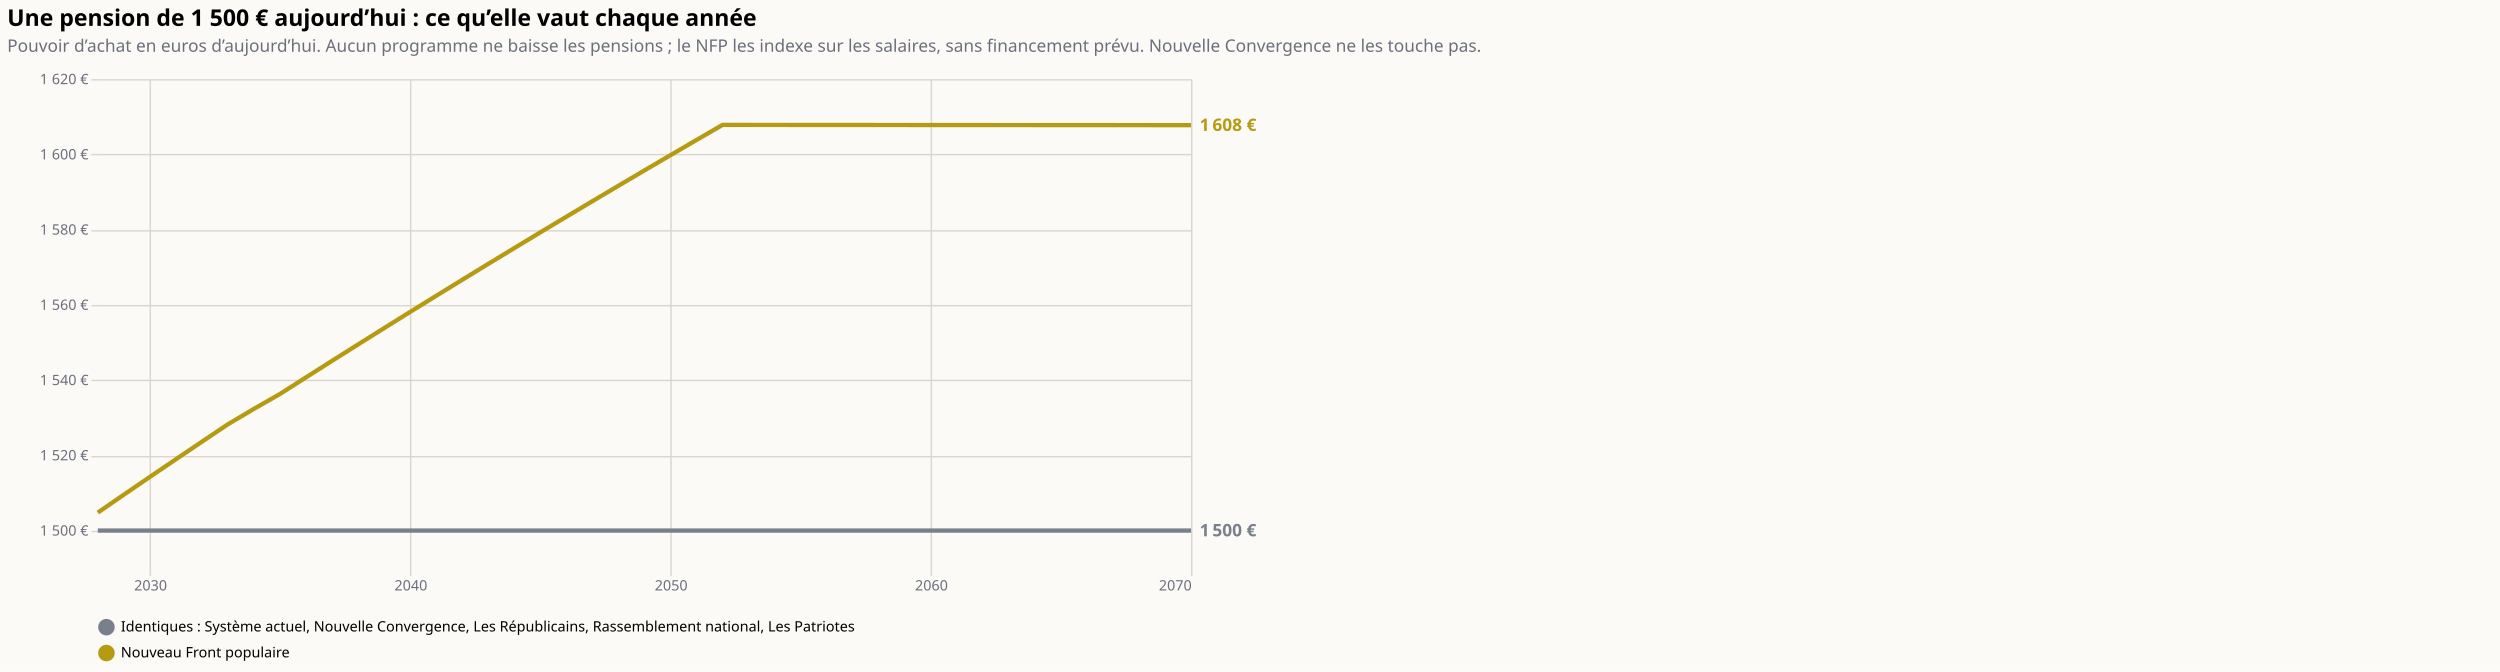
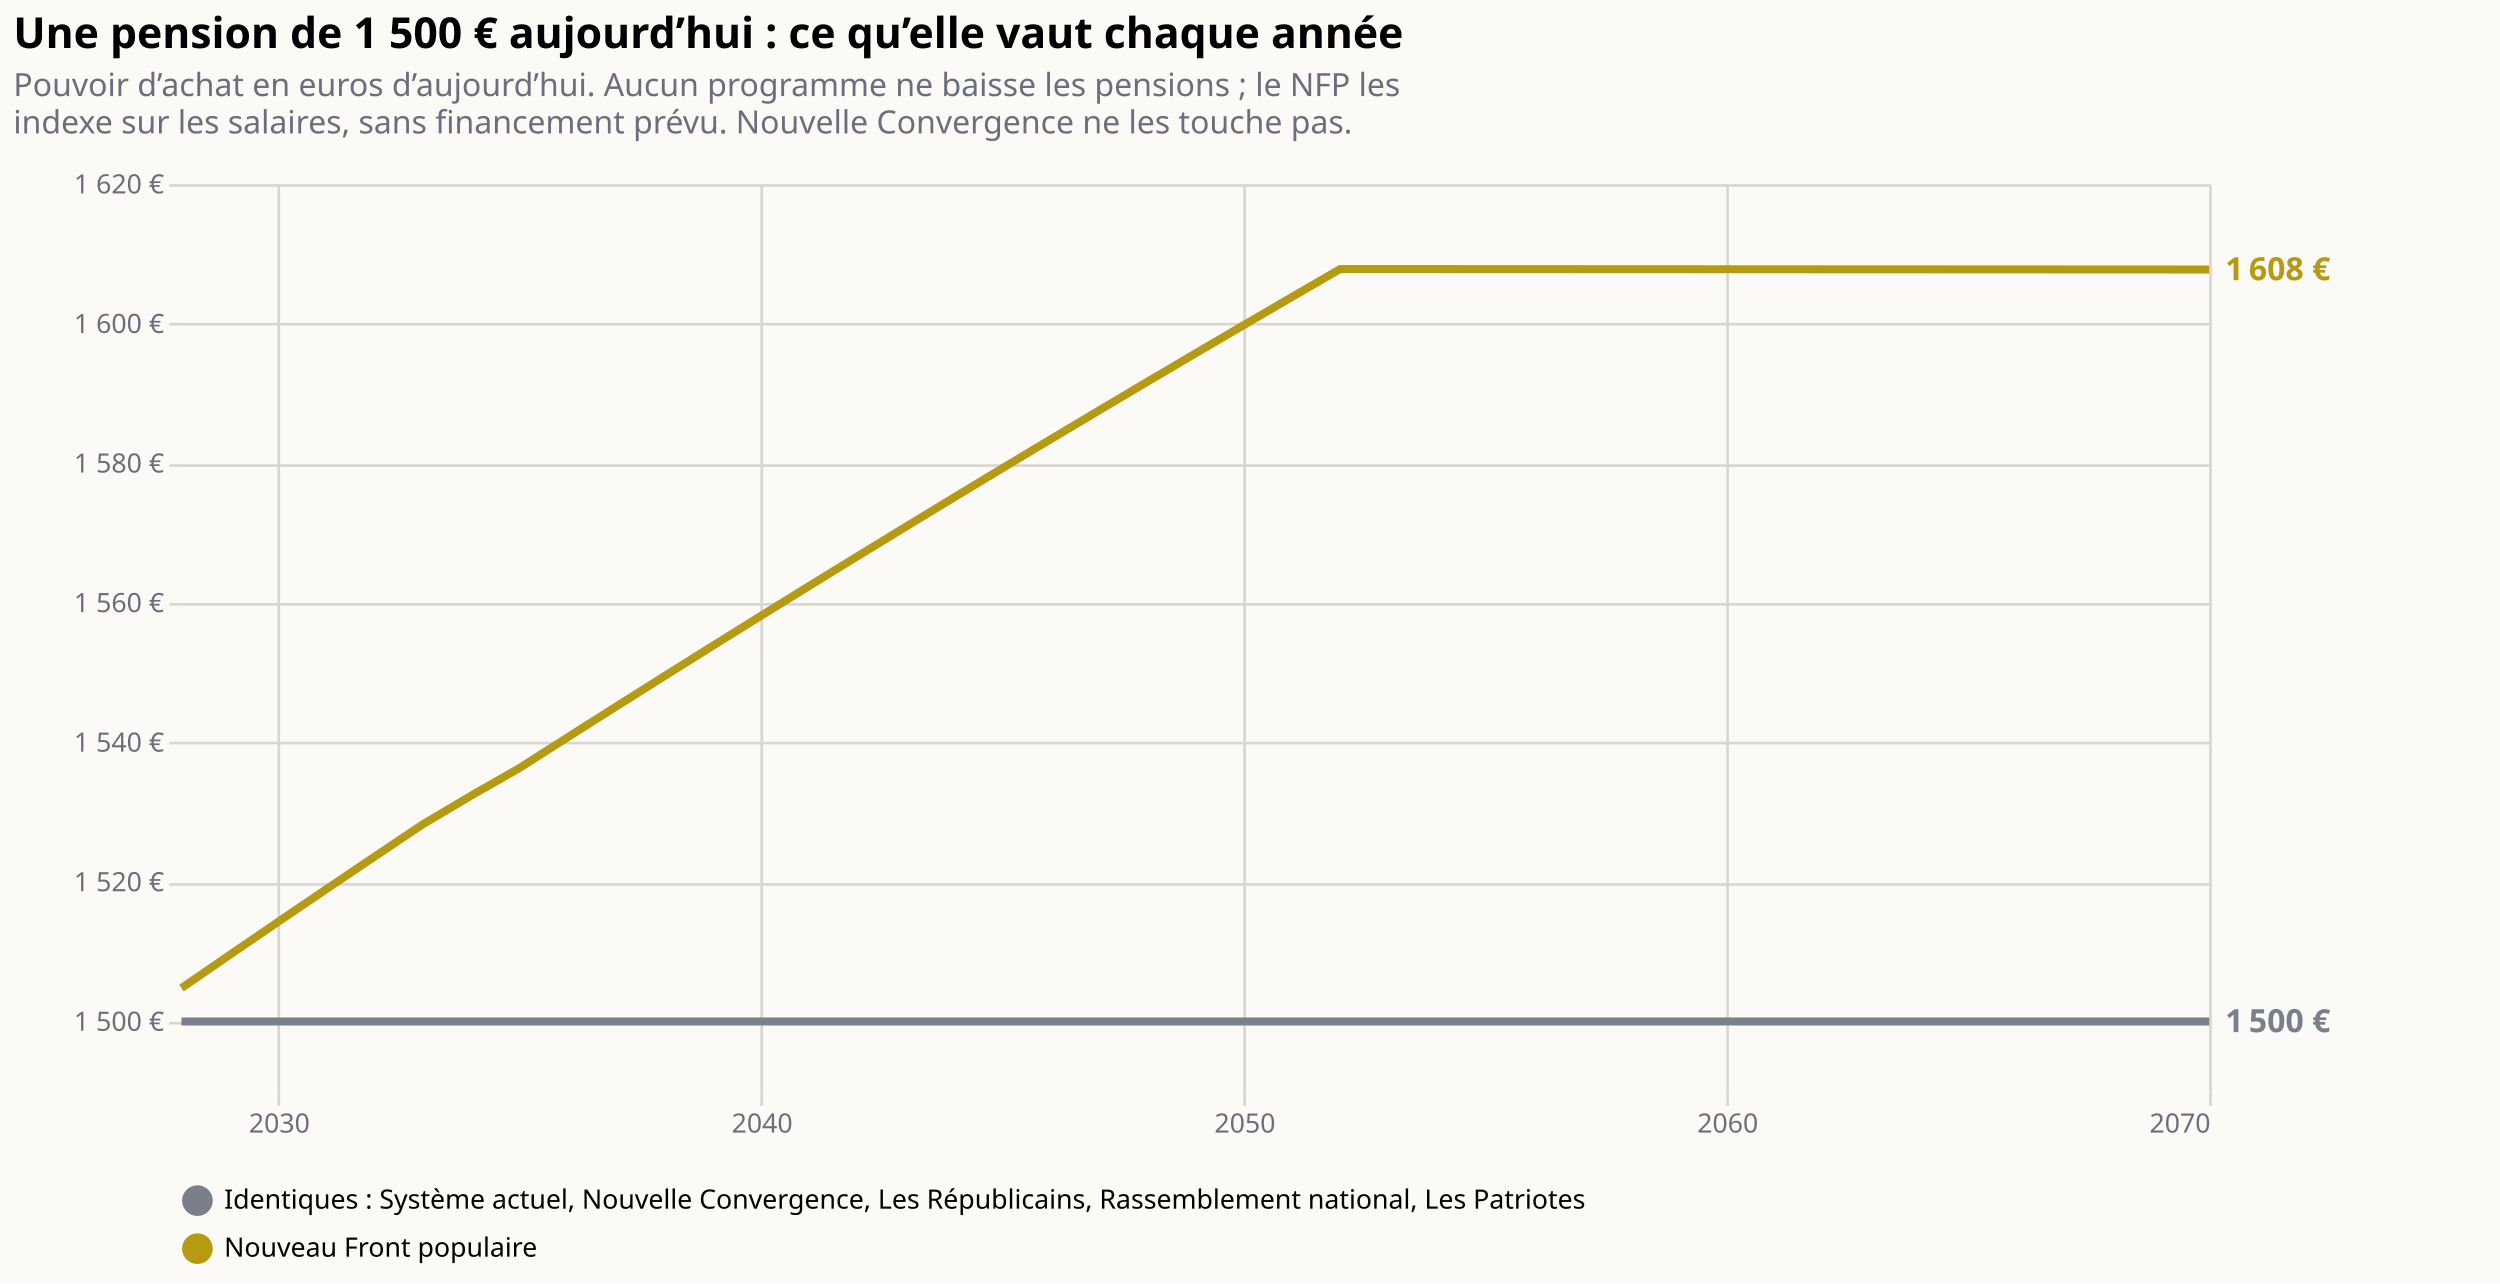
- <svg xmlns="http://www.w3.org/2000/svg" version="1.1" class="marks" width="1738" height="467" viewBox="0 0 1738 467">
-   <rect width="1738" height="467" fill="#fbfaf7" />
-   <g fill="none" stroke-miterlimit="4" transform="translate(68,55)">
+ <svg xmlns="http://www.w3.org/2000/svg" version="1.1" class="marks" width="937" height="481" viewBox="0 0 937 481">
+   <rect width="937" height="481" fill="#fbfaf7" />
+   <g fill="none" stroke-miterlimit="4" transform="translate(68,69)">
    <g class="mark-group role-frame root" role="graphics-object" aria-roledescription="group mark container">
      <g transform="translate(0,0)">
        <path class="background" aria-hidden="true" d="M0,0h760v340h-760Z" />
        <g>
          <g class="mark-group role-axis" aria-hidden="true">
            <g transform="translate(0.5,340.5)">
              <path class="background" aria-hidden="true" d="M0,0h0v0h0Z" pointer-events="none" />
              <g>
                <g class="mark-rule role-axis-grid" pointer-events="none">
                  <line transform="translate(36,-340)" x2="0" y2="340" stroke="#d9d6cf" stroke-width="1" opacity="1" />
                  <line transform="translate(217,-340)" x2="0" y2="340" stroke="#d9d6cf" stroke-width="1" opacity="1" />
                  <line transform="translate(398,-340)" x2="0" y2="340" stroke="#d9d6cf" stroke-width="1" opacity="1" />
                  <line transform="translate(579,-340)" x2="0" y2="340" stroke="#d9d6cf" stroke-width="1" opacity="1" />
                  <line transform="translate(760,-340)" x2="0" y2="340" stroke="#d9d6cf" stroke-width="1" opacity="1" />
                </g>
              </g>
              <path class="foreground" aria-hidden="true" d="" pointer-events="none" display="none" />
            </g>
          </g>
          <g class="mark-group role-axis" aria-hidden="true">
            <g transform="translate(0.5,0.5)">
              <path class="background" aria-hidden="true" d="M0,0h0v0h0Z" pointer-events="none" />
              <g>
                <g class="mark-rule role-axis-grid" pointer-events="none">
                  <line transform="translate(0,314)" x2="760" y2="0" stroke="#d9d6cf" stroke-width="1" opacity="1" />
                  <line transform="translate(0,262)" x2="760" y2="0" stroke="#d9d6cf" stroke-width="1" opacity="1" />
                  <line transform="translate(0,209)" x2="760" y2="0" stroke="#d9d6cf" stroke-width="1" opacity="1" />
                  <line transform="translate(0,157)" x2="760" y2="0" stroke="#d9d6cf" stroke-width="1" opacity="1" />
                  <line transform="translate(0,105)" x2="760" y2="0" stroke="#d9d6cf" stroke-width="1" opacity="1" />
                  <line transform="translate(0,52)" x2="760" y2="0" stroke="#d9d6cf" stroke-width="1" opacity="1" />
                  <line transform="translate(0,0)" x2="760" y2="0" stroke="#d9d6cf" stroke-width="1" opacity="1" />
                </g>
              </g>
              <path class="foreground" aria-hidden="true" d="" pointer-events="none" display="none" />
            </g>
          </g>
          <g class="mark-group role-axis" role="graphics-symbol" aria-roledescription="axis" aria-label="X-axis for a linear scale with values from 2028 to 2070">
            <g transform="translate(0.5,340.5)">
              <path class="background" aria-hidden="true" d="M0,0h0v0h0Z" pointer-events="none" />
              <g>
                <g class="mark-rule role-axis-tick" pointer-events="none">
                  <line transform="translate(36,0)" x2="0" y2="5" stroke="#d9d6cf" stroke-width="1" opacity="1" />
                  <line transform="translate(217,0)" x2="0" y2="5" stroke="#d9d6cf" stroke-width="1" opacity="1" />
                  <line transform="translate(398,0)" x2="0" y2="5" stroke="#d9d6cf" stroke-width="1" opacity="1" />
                  <line transform="translate(579,0)" x2="0" y2="5" stroke="#d9d6cf" stroke-width="1" opacity="1" />
                  <line transform="translate(760,0)" x2="0" y2="5" stroke="#d9d6cf" stroke-width="1" opacity="1" />
                </g>
                <g class="mark-text role-axis-label" pointer-events="none">
                  <text text-anchor="middle" transform="translate(36.19048,15)" font-family="system-ui, sans-serif" font-size="10px" fill="#6b6f7b" opacity="1">2030</text>
                  <text text-anchor="middle" transform="translate(217.1429,15)" font-family="system-ui, sans-serif" font-size="10px" fill="#6b6f7b" opacity="1">2040</text>
                  <text text-anchor="middle" transform="translate(398.0952,15)" font-family="system-ui, sans-serif" font-size="10px" fill="#6b6f7b" opacity="1">2050</text>
                  <text text-anchor="middle" transform="translate(579.0476,15)" font-family="system-ui, sans-serif" font-size="10px" fill="#6b6f7b" opacity="1">2060</text>
                  <text text-anchor="end" transform="translate(760,15)" font-family="system-ui, sans-serif" font-size="10px" fill="#6b6f7b" opacity="1">2070</text>
                </g>
              </g>
              <path class="foreground" aria-hidden="true" d="" pointer-events="none" display="none" />
            </g>
          </g>
          <g class="mark-group role-axis" role="graphics-symbol" aria-roledescription="axis" aria-label="Y-axis for a linear scale with values from 1,490 to 1,620">
            <g transform="translate(0.5,0.5)">
              <path class="background" aria-hidden="true" d="M0,0h0v0h0Z" pointer-events="none" />
              <g>
                <g class="mark-rule role-axis-tick" pointer-events="none">
                  <line transform="translate(0,314)" x2="-5" y2="0" stroke="#d9d6cf" stroke-width="1" opacity="1" />
                  <line transform="translate(0,262)" x2="-5" y2="0" stroke="#d9d6cf" stroke-width="1" opacity="1" />
                  <line transform="translate(0,209)" x2="-5" y2="0" stroke="#d9d6cf" stroke-width="1" opacity="1" />
                  <line transform="translate(0,157)" x2="-5" y2="0" stroke="#d9d6cf" stroke-width="1" opacity="1" />
                  <line transform="translate(0,105)" x2="-5" y2="0" stroke="#d9d6cf" stroke-width="1" opacity="1" />
                  <line transform="translate(0,52)" x2="-5" y2="0" stroke="#d9d6cf" stroke-width="1" opacity="1" />
                  <line transform="translate(0,0)" x2="-5" y2="0" stroke="#d9d6cf" stroke-width="1" opacity="1" />
                </g>
                <g class="mark-text role-axis-label" pointer-events="none">
                  <text text-anchor="end" transform="translate(-7,316.8462)" font-family="system-ui, sans-serif" font-size="10px" fill="#6b6f7b" opacity="1">1 500 €</text>
                  <text text-anchor="end" transform="translate(-7,264.5385)" font-family="system-ui, sans-serif" font-size="10px" fill="#6b6f7b" opacity="1">1 520 €</text>
                  <text text-anchor="end" transform="translate(-7,212.2308)" font-family="system-ui, sans-serif" font-size="10px" fill="#6b6f7b" opacity="1">1 540 €</text>
                  <text text-anchor="end" transform="translate(-7,159.9231)" font-family="system-ui, sans-serif" font-size="10px" fill="#6b6f7b" opacity="1">1 560 €</text>
                  <text text-anchor="end" transform="translate(-7,107.6154)" font-family="system-ui, sans-serif" font-size="10px" fill="#6b6f7b" opacity="1">1 580 €</text>
                  <text text-anchor="end" transform="translate(-7,55.30769)" font-family="system-ui, sans-serif" font-size="10px" fill="#6b6f7b" opacity="1">1 600 €</text>
                  <text text-anchor="end" transform="translate(-7,3)" font-family="system-ui, sans-serif" font-size="10px" fill="#6b6f7b" opacity="1">1 620 €</text>
                </g>
              </g>
              <path class="foreground" aria-hidden="true" d="" pointer-events="none" display="none" />
            </g>
          </g>
          <g class="mark-group role-scope layer_0_pathgroup" role="graphics-object" aria-roledescription="group mark container">
            <g transform="translate(0,0)">
              <path class="background" aria-hidden="true" d="M0,0h760v340h-760Z" />
              <g>
                <g class="mark-line role-mark layer_0_marks" role="graphics-object" aria-roledescription="line mark container">
                  <path aria-label="annee: 2028; valeur: 1500; programme: Identiques : Système actuel, Nouvelle Convergence, Les Républicains, Rassemblement national, Les Patriotes" role="graphics-symbol" aria-roledescription="line mark" d="M0,313.846L18.095,313.846L36.19,313.846L54.286,313.846L72.381,313.846L90.476,313.846L108.571,313.846L126.667,313.846L144.762,313.846L162.857,313.846L180.952,313.846L199.048,313.846L217.143,313.846L235.238,313.846L253.333,313.846L271.429,313.846L289.524,313.846L307.619,313.846L325.714,313.846L343.81,313.846L361.905,313.846L380,313.846L398.095,313.846L416.19,313.846L434.286,313.846L452.381,313.846L470.476,313.846L488.571,313.846L506.667,313.846L524.762,313.846L542.857,313.846L560.952,313.846L579.048,313.846L597.143,313.846L615.238,313.846L633.333,313.846L651.429,313.846L669.524,313.846L687.619,313.846L705.714,313.846L723.81,313.846L741.905,313.846L760,313.846" stroke="#7a7f8c" stroke-width="3" />
                </g>
              </g>
              <path class="foreground" aria-hidden="true" d="" display="none" />
            </g>
            <g transform="translate(0,0)">
              <path class="background" aria-hidden="true" d="M0,0h760v340h-760Z" />
              <g>
                <g class="mark-line role-mark layer_0_marks" role="graphics-object" aria-roledescription="line mark container">
                  <path aria-label="annee: 2028; valeur: 1504.784689; programme: Nouveau Front populaire" role="graphics-symbol" aria-roledescription="line mark" d="M0,301.332L18.095,288.898L36.19,276.543L54.286,264.265L72.381,252.065L90.476,239.942L108.571,229.21L126.667,218.869L144.762,207.324L162.857,195.849L180.952,184.445L199.048,173.11L217.143,161.843L235.238,150.648L253.333,139.521L271.429,128.461L289.524,117.468L307.619,106.541L325.714,95.68L343.81,84.883L361.905,74.151L380,63.483L398.095,52.878L416.19,42.326L434.286,31.836L452.381,31.846L470.476,31.856L488.571,31.865L506.667,31.875L524.762,31.885L542.857,31.895L560.952,31.905L579.048,31.915L597.143,31.925L615.238,31.935L633.333,31.945L651.429,31.955L669.524,31.965L687.619,31.975L705.714,31.985L723.81,31.996L741.905,32.006L760,32.016" stroke="#b59a12" stroke-width="3" />
                </g>
              </g>
              <path class="foreground" aria-hidden="true" d="" display="none" />
            </g>
          </g>
          <g class="mark-text role-mark layer_1_marks" role="graphics-object" aria-roledescription="text mark container">
            <text aria-label="annee: 2070; valeur: 1500; programme: Identiques : Système actuel, Nouvelle Convergence, Les Républicains, Rassemblement national, Les Patriotes; etiquette: 1 500 €" role="graphics-symbol" aria-roledescription="text mark" text-anchor="start" transform="translate(766,317.8462)" font-family="system-ui, sans-serif" font-size="12px" font-weight="bold" fill="#7a7f8c">1 500 €</text>
            <text aria-label="annee: 2070; valeur: 1607.75862069; programme: Nouveau Front populaire; etiquette: 1 608 €" role="graphics-symbol" aria-roledescription="text mark" text-anchor="start" transform="translate(766,36.01592)" font-family="system-ui, sans-serif" font-size="12px" font-weight="bold" fill="#b59a12">1 608 €</text>
          </g>
          <g class="mark-group role-legend" role="graphics-symbol" aria-roledescription="legend" aria-label="Symbol legend for fill color and stroke color with 2 values: Identiques : Système actuel, Nouvelle Convergence, Les Républicains, Rassemblement national, Les Patriotes, Nouveau Front populaire">
            <g transform="translate(0,375)">
              <path class="background" aria-hidden="true" d="M0,0h864v32h-864Z" pointer-events="none" />
              <g>
                <g class="mark-group role-legend-entry">
                  <g transform="translate(0,0)">
                    <path class="background" aria-hidden="true" d="M0,0h0v0h0Z" pointer-events="none" />
                    <g>
                      <g class="mark-group role-scope" role="graphics-object" aria-roledescription="group mark container">
                        <g transform="translate(0,0)">
                          <path class="background" aria-hidden="true" d="M0,0h864v14h-864Z" pointer-events="none" opacity="1" />
                          <g>
                            <g class="mark-symbol role-legend-symbol" pointer-events="none">
                              <path transform="translate(6,6)" d="M5,0A5,5,0,1,1,-5,0A5,5,0,1,1,5,0" fill="#7a7f8c" stroke="#7a7f8c" stroke-width="1.5" opacity="1" />
                            </g>
                            <g class="mark-text role-legend-label" pointer-events="none">
                              <text text-anchor="start" transform="translate(16,9)" font-family="system-ui, sans-serif" font-size="10px" fill="#000" opacity="1">Identiques : Système actuel, Nouvelle Convergence, Les Républicains, Rassemblement national, Les Patriotes</text>
                            </g>
                          </g>
                          <path class="foreground" aria-hidden="true" d="" pointer-events="none" display="none" />
                        </g>
                        <g transform="translate(0,18)">
                          <path class="background" aria-hidden="true" d="M0,0h864v14h-864Z" pointer-events="none" opacity="1" />
                          <g>
                            <g class="mark-symbol role-legend-symbol" pointer-events="none">
                              <path transform="translate(6,6)" d="M5,0A5,5,0,1,1,-5,0A5,5,0,1,1,5,0" fill="#b59a12" stroke="#b59a12" stroke-width="1.5" opacity="1" />
                            </g>
                            <g class="mark-text role-legend-label" pointer-events="none">
                              <text text-anchor="start" transform="translate(16,9)" font-family="system-ui, sans-serif" font-size="10px" fill="#000" opacity="1">Nouveau Front populaire</text>
                            </g>
                          </g>
                          <path class="foreground" aria-hidden="true" d="" pointer-events="none" display="none" />
                        </g>
                      </g>
                    </g>
                    <path class="foreground" aria-hidden="true" d="" pointer-events="none" display="none" />
                  </g>
                </g>
              </g>
              <path class="foreground" aria-hidden="true" d="" pointer-events="none" display="none" />
            </g>
          </g>
          <g class="mark-group role-title">
-             <g transform="translate(-63,-50)">
+             <g transform="translate(-63,-64)">
              <path class="background" aria-hidden="true" d="M0,0h0v0h0Z" pointer-events="none" />
              <g>
                <g class="mark-text role-title-text" role="graphics-symbol" aria-roledescription="title" aria-label="Title text 'Une pension de 1 500 € aujourd’hui : ce qu’elle vaut chaque année'" pointer-events="none">
                  <text text-anchor="start" transform="translate(0,13)" font-family="system-ui, sans-serif" font-size="16px" font-weight="bold" fill="#000" opacity="1">Une pension de 1 500 € aujourd’hui : ce qu’elle vaut chaque année</text>
                </g>
                <g class="mark-text role-title-subtitle" role="graphics-symbol" aria-roledescription="subtitle" aria-label="Subtitle text 'Pouvoir d’achat en euros d’aujourd’hui. Aucun programme ne baisse les pensions ; le NFP les indexe sur les salaires, sans financement prévu. Nouvelle Convergence ne les touche pas.'" pointer-events="none">
-                   <text text-anchor="start" transform="translate(0,31)" font-family="system-ui, sans-serif" font-size="12px" fill="#6b6f7b" opacity="1">Pouvoir d’achat en euros d’aujourd’hui. Aucun programme ne baisse les pensions ; le NFP les indexe sur les salaires, sans financement prévu. Nouvelle Convergence ne les touche pas.</text>
+                   <text text-anchor="start" transform="translate(0,31)" font-family="system-ui, sans-serif" font-size="12px" fill="#6b6f7b" opacity="1">
+                     <tspan>Pouvoir d’achat en euros d’aujourd’hui. Aucun programme ne baisse les pensions ; le NFP les</tspan>
+                     <tspan x="0" dy="14">indexe sur les salaires, sans financement prévu. Nouvelle Convergence ne les touche pas.</tspan>
+                   </text>
                </g>
              </g>
              <path class="foreground" aria-hidden="true" d="" pointer-events="none" display="none" />
            </g>
          </g>
        </g>
        <path class="foreground" aria-hidden="true" d="" display="none" />
      </g>
    </g>
  </g>
</svg>
